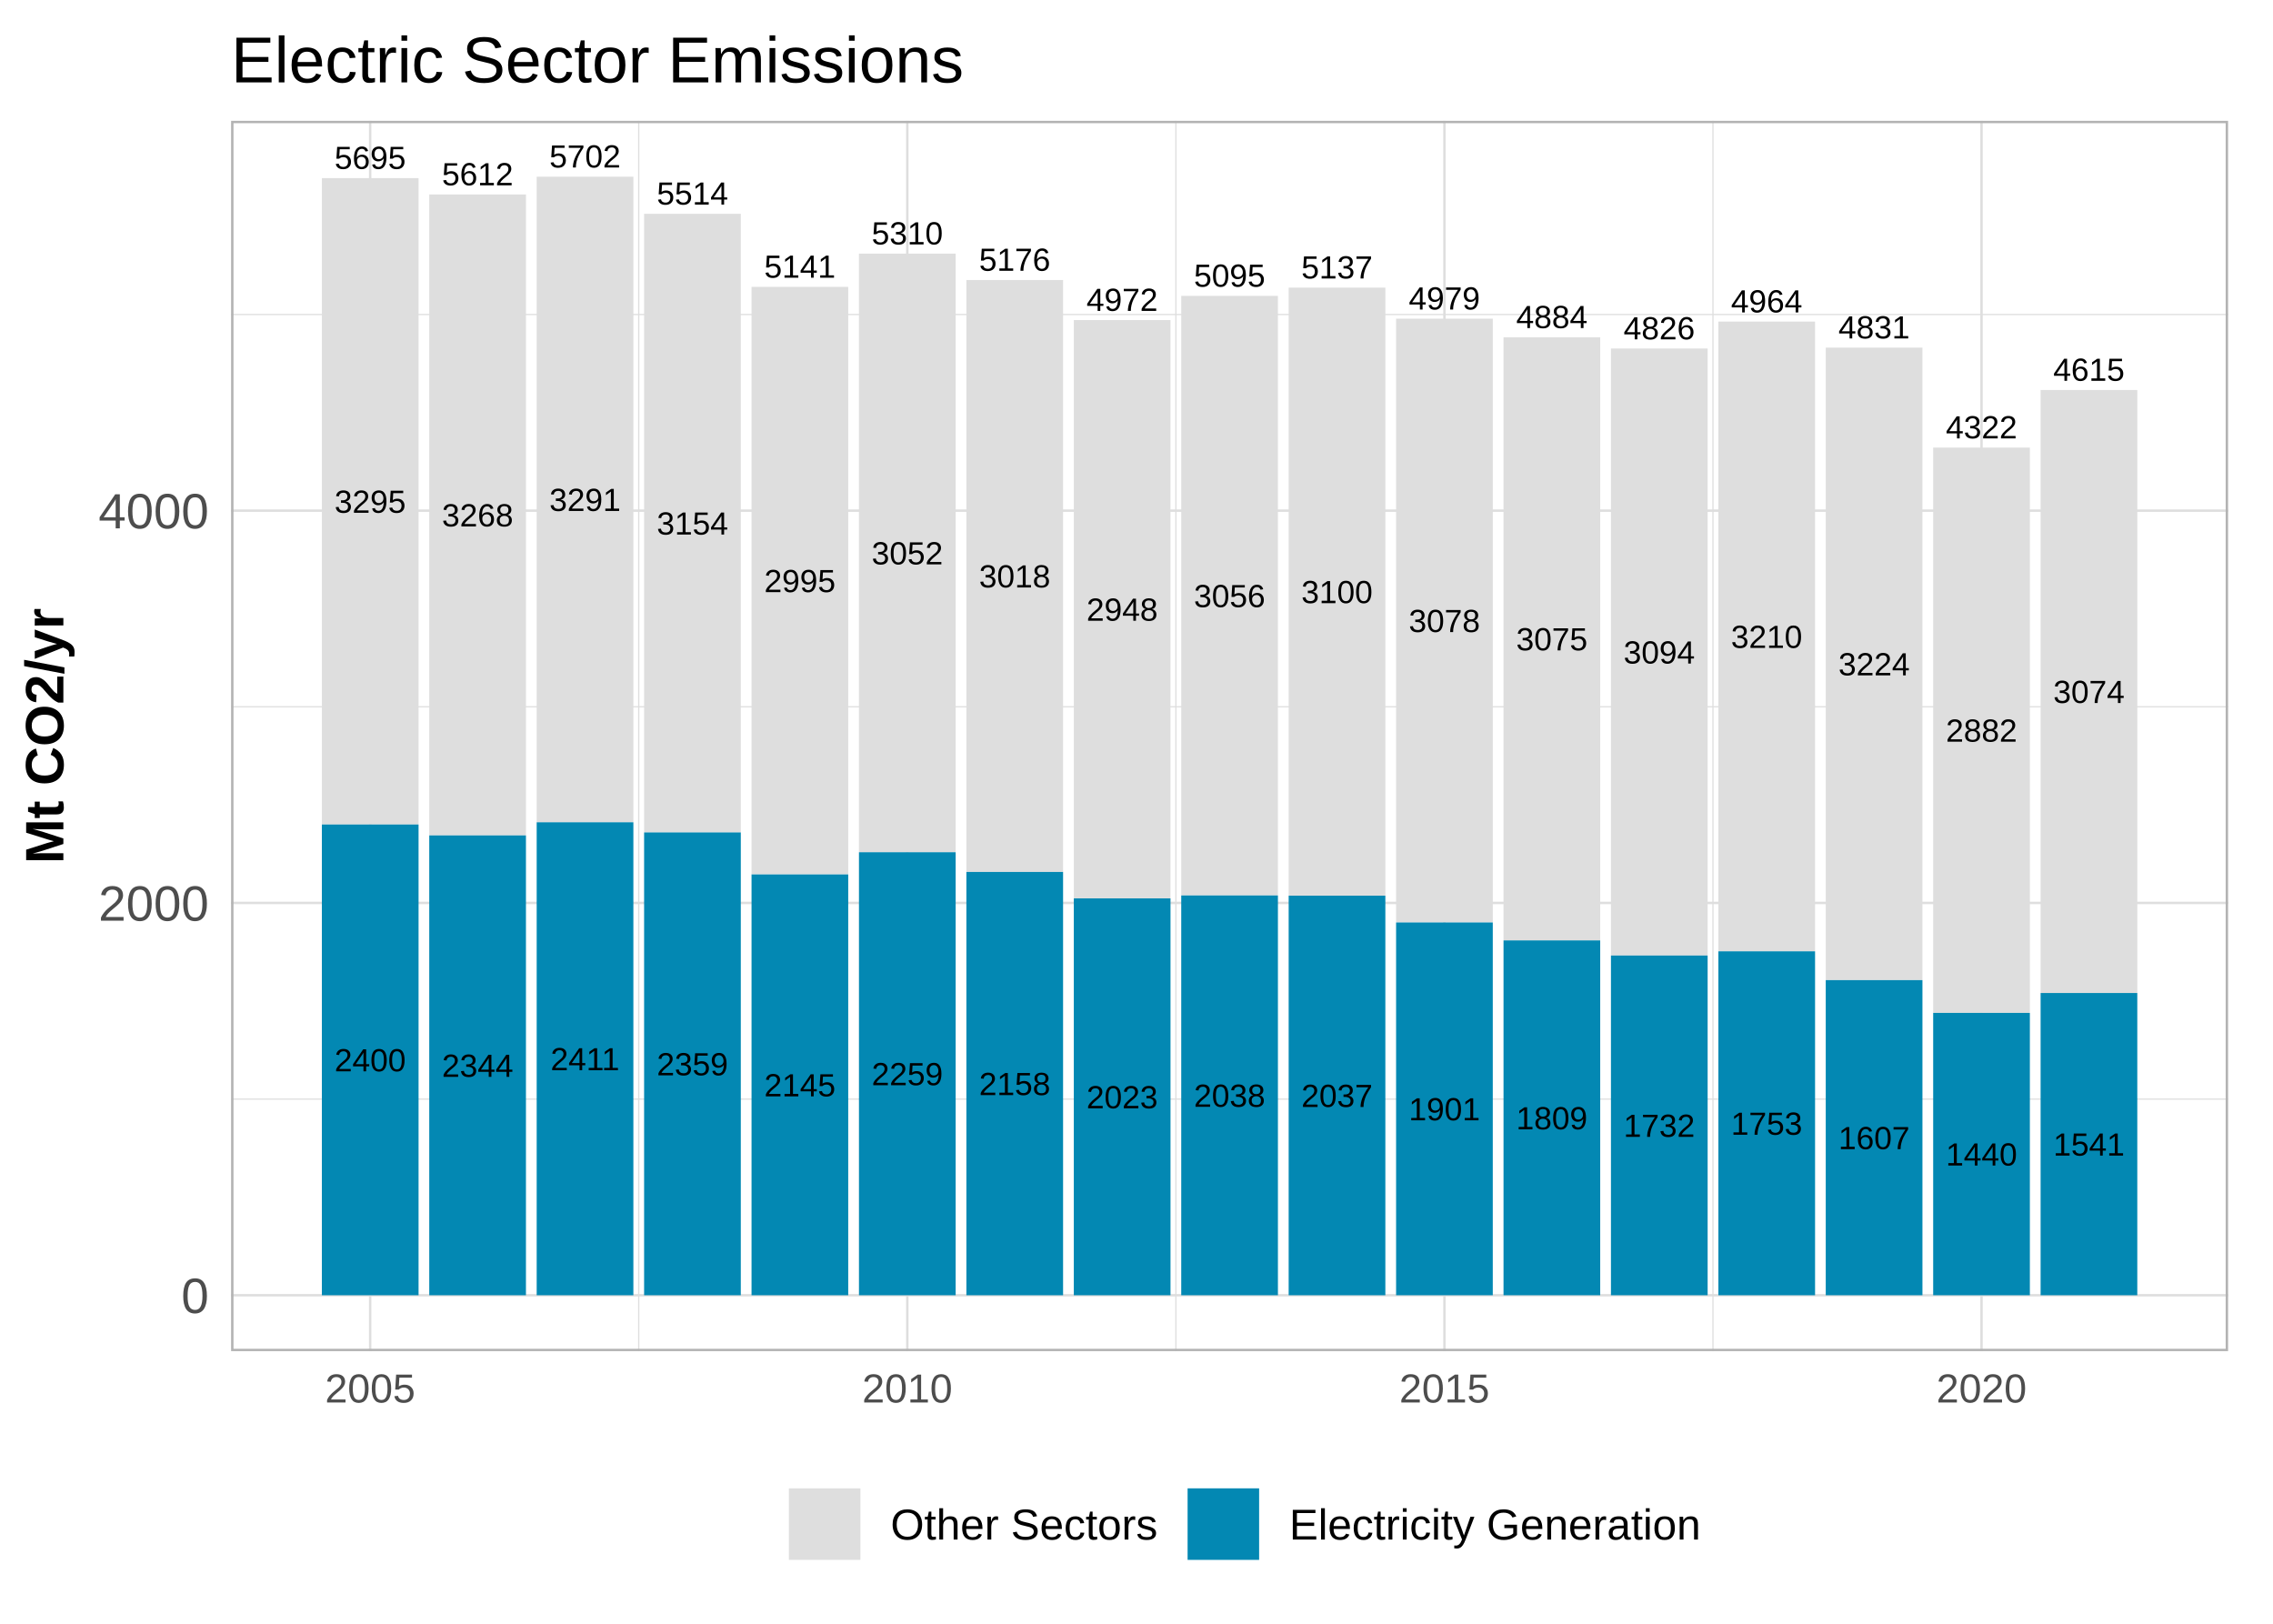
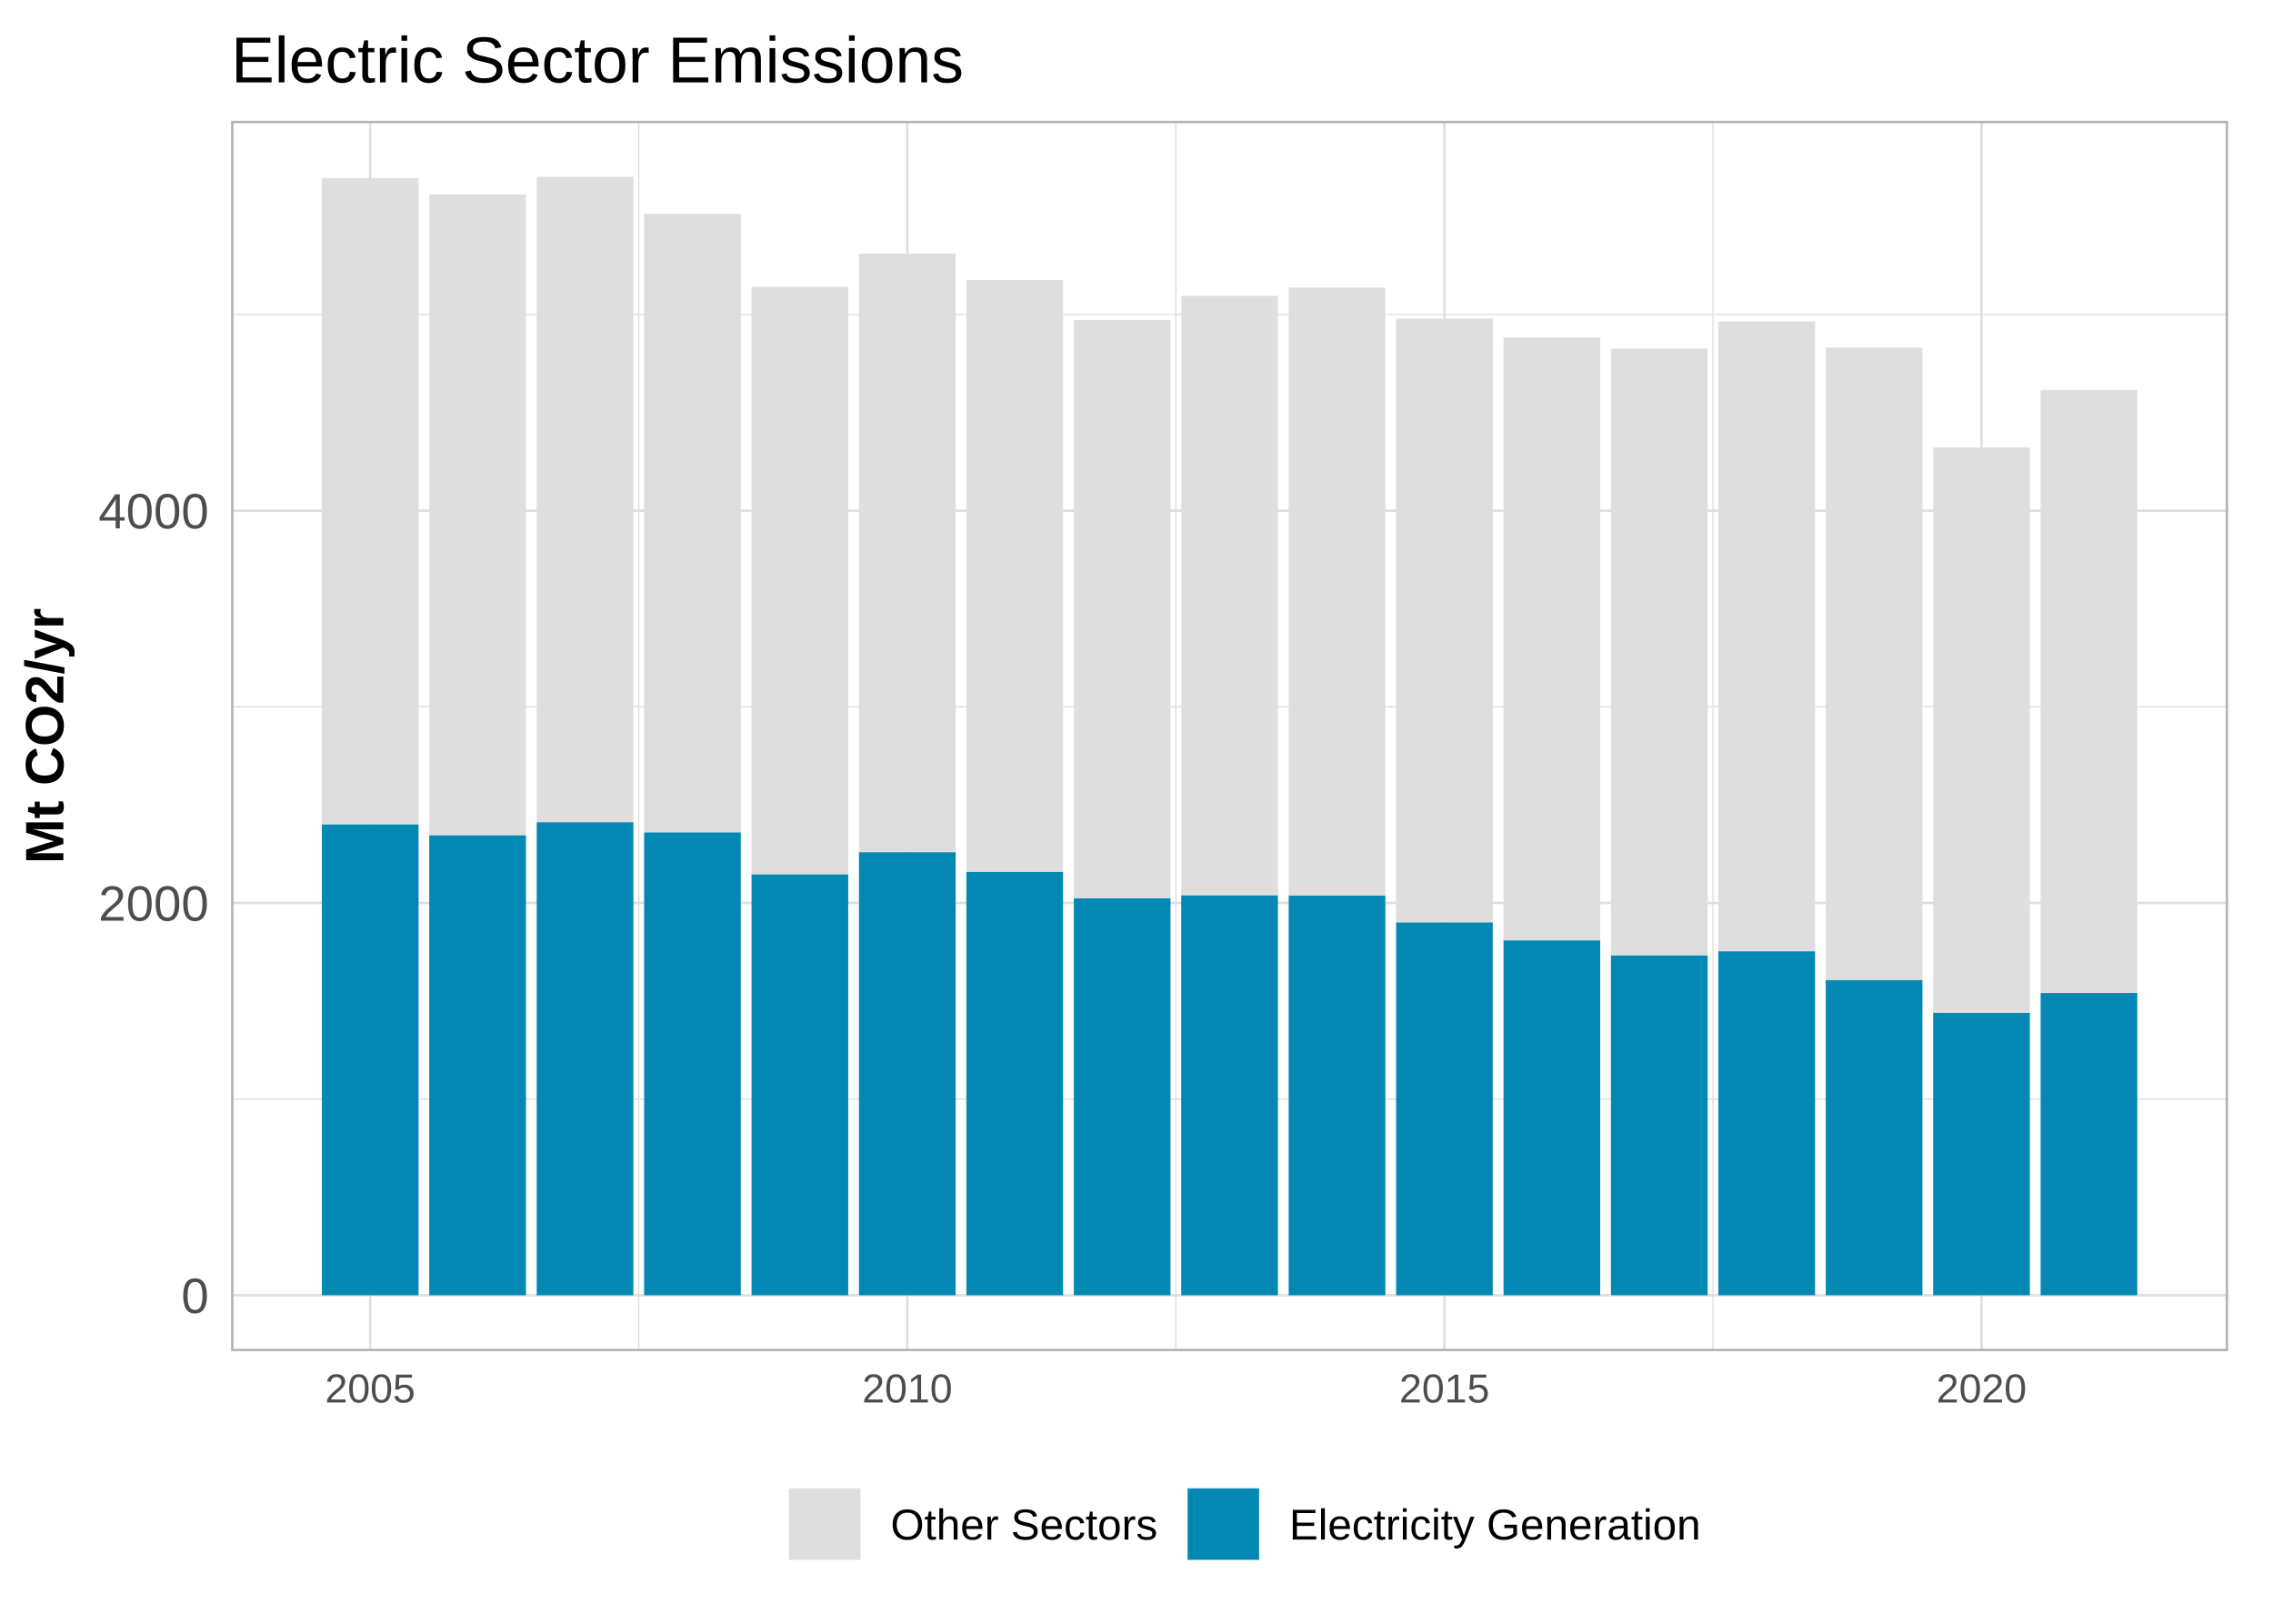
<svg xmlns="http://www.w3.org/2000/svg" class="svglite" width="504.00pt" height="360.00pt" viewBox="0 0 504.00 360.00">
  <defs>
    <style type="text/css">
    .svglite line, .svglite polyline, .svglite polygon, .svglite path, .svglite rect, .svglite circle {
      fill: none;
      stroke: #000000;
      stroke-linecap: round;
      stroke-linejoin: round;
      stroke-miterlimit: 10.00;
    }
    .svglite text {
      white-space: pre;
    }
  </style>
  </defs>
  <rect width="100%" height="100%" style="stroke: none; fill: #FFFFFF;" />
  <defs>
    <clipPath id="cpMC4wMHw1MDQuMDB8MC4wMHwzNjAuMDA=">
      <rect x="0.00" y="0.00" width="504.00" height="360.00" />
    </clipPath>
  </defs>
  <g clip-path="url(#cpMC4wMHw1MDQuMDB8MC4wMHwzNjAuMDA=)">
    <rect x="0.00" y="0.00" width="504.00" height="360.00" style="stroke-width: 1.07; stroke: #FFFFFF; fill: #FFFFFF;" />
  </g>
  <defs>
    <clipPath id="cpNTEuMjR8NDk0LjA0fDI2Ljc4fDI5OS41Nw==">
      <rect x="51.24" y="26.78" width="442.80" height="272.79" />
    </clipPath>
  </defs>
  <g clip-path="url(#cpNTEuMjR8NDk0LjA0fDI2Ljc4fDI5OS41Nw==)">
    <rect x="51.24" y="26.78" width="442.80" height="272.79" style="stroke-width: 1.07; stroke: none; fill: #FFFFFF;" />
    <polyline points="51.24,243.68 494.04,243.68 " style="stroke-width: 0.27; stroke: #DEDEDE; stroke-linecap: butt;" />
    <polyline points="51.24,156.70 494.04,156.70 " style="stroke-width: 0.27; stroke: #DEDEDE; stroke-linecap: butt;" />
    <polyline points="51.24,69.73 494.04,69.73 " style="stroke-width: 0.27; stroke: #DEDEDE; stroke-linecap: butt;" />
    <polyline points="141.63,299.57 141.63,26.78 " style="stroke-width: 0.27; stroke: #DEDEDE; stroke-linecap: butt;" />
    <polyline points="260.73,299.57 260.73,26.78 " style="stroke-width: 0.27; stroke: #DEDEDE; stroke-linecap: butt;" />
    <polyline points="379.82,299.57 379.82,26.78 " style="stroke-width: 0.27; stroke: #DEDEDE; stroke-linecap: butt;" />
    <polyline points="51.24,287.17 494.04,287.17 " style="stroke-width: 0.53; stroke: #DEDEDE; stroke-linecap: butt;" />
    <polyline points="51.24,200.19 494.04,200.19 " style="stroke-width: 0.53; stroke: #DEDEDE; stroke-linecap: butt;" />
    <polyline points="51.24,113.22 494.04,113.22 " style="stroke-width: 0.53; stroke: #DEDEDE; stroke-linecap: butt;" />
    <polyline points="82.08,299.57 82.08,26.78 " style="stroke-width: 0.53; stroke: #DEDEDE; stroke-linecap: butt;" />
    <polyline points="201.18,299.57 201.18,26.78 " style="stroke-width: 0.53; stroke: #DEDEDE; stroke-linecap: butt;" />
    <polyline points="320.28,299.57 320.28,26.78 " style="stroke-width: 0.53; stroke: #DEDEDE; stroke-linecap: butt;" />
    <polyline points="439.37,299.57 439.37,26.78 " style="stroke-width: 0.53; stroke: #DEDEDE; stroke-linecap: butt;" />
    <rect x="71.37" y="39.49" width="21.44" height="143.31" style="stroke-width: 1.07; stroke: none; stroke-linecap: butt; stroke-linejoin: miter; fill: #DEDEDE;" />
    <rect x="71.37" y="182.80" width="21.44" height="104.37" style="stroke-width: 1.07; stroke: none; stroke-linecap: butt; stroke-linejoin: miter; fill: #0388B3;" />
    <rect x="95.18" y="43.11" width="21.44" height="142.11" style="stroke-width: 1.07; stroke: none; stroke-linecap: butt; stroke-linejoin: miter; fill: #DEDEDE;" />
    <rect x="95.18" y="185.22" width="21.44" height="101.95" style="stroke-width: 1.07; stroke: none; stroke-linecap: butt; stroke-linejoin: miter; fill: #0388B3;" />
    <rect x="119.00" y="39.18" width="21.44" height="143.14" style="stroke-width: 1.07; stroke: none; stroke-linecap: butt; stroke-linejoin: miter; fill: #DEDEDE;" />
    <rect x="119.00" y="182.31" width="21.44" height="104.86" style="stroke-width: 1.07; stroke: none; stroke-linecap: butt; stroke-linejoin: miter; fill: #0388B3;" />
    <rect x="142.82" y="47.40" width="21.44" height="137.17" style="stroke-width: 1.07; stroke: none; stroke-linecap: butt; stroke-linejoin: miter; fill: #DEDEDE;" />
    <rect x="142.82" y="184.56" width="21.44" height="102.61" style="stroke-width: 1.07; stroke: none; stroke-linecap: butt; stroke-linejoin: miter; fill: #0388B3;" />
    <rect x="166.64" y="63.60" width="21.44" height="130.27" style="stroke-width: 1.07; stroke: none; stroke-linecap: butt; stroke-linejoin: miter; fill: #DEDEDE;" />
    <rect x="166.64" y="193.87" width="21.44" height="93.30" style="stroke-width: 1.07; stroke: none; stroke-linecap: butt; stroke-linejoin: miter; fill: #0388B3;" />
    <rect x="190.46" y="56.23" width="21.44" height="132.72" style="stroke-width: 1.07; stroke: none; stroke-linecap: butt; stroke-linejoin: miter; fill: #DEDEDE;" />
    <rect x="190.46" y="188.95" width="21.44" height="98.22" style="stroke-width: 1.07; stroke: none; stroke-linecap: butt; stroke-linejoin: miter; fill: #0388B3;" />
    <rect x="214.28" y="62.08" width="21.44" height="131.24" style="stroke-width: 1.07; stroke: none; stroke-linecap: butt; stroke-linejoin: miter; fill: #DEDEDE;" />
    <rect x="214.28" y="193.32" width="21.44" height="93.85" style="stroke-width: 1.07; stroke: none; stroke-linecap: butt; stroke-linejoin: miter; fill: #0388B3;" />
    <rect x="238.10" y="70.96" width="21.44" height="128.22" style="stroke-width: 1.07; stroke: none; stroke-linecap: butt; stroke-linejoin: miter; fill: #DEDEDE;" />
    <rect x="238.10" y="199.18" width="21.44" height="87.99" style="stroke-width: 1.07; stroke: none; stroke-linecap: butt; stroke-linejoin: miter; fill: #0388B3;" />
    <rect x="261.92" y="65.60" width="21.44" height="132.92" style="stroke-width: 1.07; stroke: none; stroke-linecap: butt; stroke-linejoin: miter; fill: #DEDEDE;" />
    <rect x="261.92" y="198.53" width="21.44" height="88.64" style="stroke-width: 1.07; stroke: none; stroke-linecap: butt; stroke-linejoin: miter; fill: #0388B3;" />
    <rect x="285.74" y="63.77" width="21.44" height="134.81" style="stroke-width: 1.07; stroke: none; stroke-linecap: butt; stroke-linejoin: miter; fill: #DEDEDE;" />
    <rect x="285.74" y="198.58" width="21.44" height="88.59" style="stroke-width: 1.07; stroke: none; stroke-linecap: butt; stroke-linejoin: miter; fill: #0388B3;" />
    <rect x="309.56" y="70.65" width="21.44" height="133.86" style="stroke-width: 1.07; stroke: none; stroke-linecap: butt; stroke-linejoin: miter; fill: #DEDEDE;" />
    <rect x="309.56" y="204.52" width="21.44" height="82.65" style="stroke-width: 1.07; stroke: none; stroke-linecap: butt; stroke-linejoin: miter; fill: #0388B3;" />
    <rect x="333.38" y="74.78" width="21.44" height="133.72" style="stroke-width: 1.07; stroke: none; stroke-linecap: butt; stroke-linejoin: miter; fill: #DEDEDE;" />
    <rect x="333.38" y="208.50" width="21.44" height="78.67" style="stroke-width: 1.07; stroke: none; stroke-linecap: butt; stroke-linejoin: miter; fill: #0388B3;" />
    <rect x="357.20" y="77.27" width="21.44" height="134.58" style="stroke-width: 1.07; stroke: none; stroke-linecap: butt; stroke-linejoin: miter; fill: #DEDEDE;" />
    <rect x="357.20" y="211.85" width="21.44" height="75.32" style="stroke-width: 1.07; stroke: none; stroke-linecap: butt; stroke-linejoin: miter; fill: #0388B3;" />
    <rect x="381.02" y="71.30" width="21.44" height="139.62" style="stroke-width: 1.07; stroke: none; stroke-linecap: butt; stroke-linejoin: miter; fill: #DEDEDE;" />
    <rect x="381.02" y="210.92" width="21.44" height="76.25" style="stroke-width: 1.07; stroke: none; stroke-linecap: butt; stroke-linejoin: miter; fill: #0388B3;" />
    <rect x="404.83" y="77.07" width="21.44" height="140.22" style="stroke-width: 1.07; stroke: none; stroke-linecap: butt; stroke-linejoin: miter; fill: #DEDEDE;" />
    <rect x="404.83" y="217.30" width="21.44" height="69.87" style="stroke-width: 1.07; stroke: none; stroke-linecap: butt; stroke-linejoin: miter; fill: #0388B3;" />
    <rect x="428.65" y="99.23" width="21.44" height="125.34" style="stroke-width: 1.07; stroke: none; stroke-linecap: butt; stroke-linejoin: miter; fill: #DEDEDE;" />
    <rect x="428.65" y="224.57" width="21.44" height="62.60" style="stroke-width: 1.07; stroke: none; stroke-linecap: butt; stroke-linejoin: miter; fill: #0388B3;" />
    <rect x="452.47" y="86.47" width="21.44" height="133.70" style="stroke-width: 1.07; stroke: none; stroke-linecap: butt; stroke-linejoin: miter; fill: #DEDEDE;" />
    <rect x="452.47" y="220.16" width="21.44" height="67.01" style="stroke-width: 1.07; stroke: none; stroke-linecap: butt; stroke-linejoin: miter; fill: #0388B3;" />
-     <text x="82.08" y="113.69" text-anchor="middle" style="font-size: 7.11px; font-family: &quot;Arial&quot;;" textLength="15.81px" lengthAdjust="spacingAndGlyphs">3295</text>
-     <text x="82.08" y="237.53" text-anchor="middle" style="font-size: 7.11px; font-family: &quot;Arial&quot;;" textLength="15.81px" lengthAdjust="spacingAndGlyphs">2400</text>
-     <text x="105.90" y="116.71" text-anchor="middle" style="font-size: 7.11px; font-family: &quot;Arial&quot;;" textLength="15.81px" lengthAdjust="spacingAndGlyphs">3268</text>
-     <text x="105.90" y="238.74" text-anchor="middle" style="font-size: 7.11px; font-family: &quot;Arial&quot;;" textLength="15.81px" lengthAdjust="spacingAndGlyphs">2344</text>
-     <text x="129.72" y="113.29" text-anchor="middle" style="font-size: 7.11px; font-family: &quot;Arial&quot;;" textLength="15.81px" lengthAdjust="spacingAndGlyphs">3291</text>
-     <text x="129.72" y="237.29" text-anchor="middle" style="font-size: 7.11px; font-family: &quot;Arial&quot;;" textLength="15.29px" lengthAdjust="spacingAndGlyphs">2411</text>
-     <text x="153.54" y="118.52" text-anchor="middle" style="font-size: 7.11px; font-family: &quot;Arial&quot;;" textLength="15.81px" lengthAdjust="spacingAndGlyphs">3154</text>
-     <text x="153.54" y="238.41" text-anchor="middle" style="font-size: 7.11px; font-family: &quot;Arial&quot;;" textLength="15.81px" lengthAdjust="spacingAndGlyphs">2359</text>
-     <text x="177.36" y="131.28" text-anchor="middle" style="font-size: 7.11px; font-family: &quot;Arial&quot;;" textLength="15.81px" lengthAdjust="spacingAndGlyphs">2995</text>
-     <text x="177.36" y="243.07" text-anchor="middle" style="font-size: 7.11px; font-family: &quot;Arial&quot;;" textLength="15.81px" lengthAdjust="spacingAndGlyphs">2145</text>
-     <text x="201.18" y="125.13" text-anchor="middle" style="font-size: 7.11px; font-family: &quot;Arial&quot;;" textLength="15.81px" lengthAdjust="spacingAndGlyphs">3052</text>
-     <text x="201.18" y="240.60" text-anchor="middle" style="font-size: 7.11px; font-family: &quot;Arial&quot;;" textLength="15.81px" lengthAdjust="spacingAndGlyphs">2259</text>
-     <text x="225.00" y="130.24" text-anchor="middle" style="font-size: 7.11px; font-family: &quot;Arial&quot;;" textLength="15.81px" lengthAdjust="spacingAndGlyphs">3018</text>
-     <text x="225.00" y="242.79" text-anchor="middle" style="font-size: 7.11px; font-family: &quot;Arial&quot;;" textLength="15.81px" lengthAdjust="spacingAndGlyphs">2158</text>
-     <text x="248.82" y="137.62" text-anchor="middle" style="font-size: 7.11px; font-family: &quot;Arial&quot;;" textLength="15.81px" lengthAdjust="spacingAndGlyphs">2948</text>
-     <text x="248.82" y="245.72" text-anchor="middle" style="font-size: 7.11px; font-family: &quot;Arial&quot;;" textLength="15.81px" lengthAdjust="spacingAndGlyphs">2023</text>
-     <text x="272.64" y="134.61" text-anchor="middle" style="font-size: 7.11px; font-family: &quot;Arial&quot;;" textLength="15.81px" lengthAdjust="spacingAndGlyphs">3056</text>
-     <text x="272.64" y="245.39" text-anchor="middle" style="font-size: 7.11px; font-family: &quot;Arial&quot;;" textLength="15.81px" lengthAdjust="spacingAndGlyphs">2038</text>
-     <text x="296.46" y="133.72" text-anchor="middle" style="font-size: 7.11px; font-family: &quot;Arial&quot;;" textLength="15.81px" lengthAdjust="spacingAndGlyphs">3100</text>
-     <text x="296.46" y="245.42" text-anchor="middle" style="font-size: 7.11px; font-family: &quot;Arial&quot;;" textLength="15.81px" lengthAdjust="spacingAndGlyphs">2037</text>
-     <text x="320.28" y="140.13" text-anchor="middle" style="font-size: 7.11px; font-family: &quot;Arial&quot;;" textLength="15.81px" lengthAdjust="spacingAndGlyphs">3078</text>
-     <text x="320.28" y="248.39" text-anchor="middle" style="font-size: 7.11px; font-family: &quot;Arial&quot;;" textLength="15.81px" lengthAdjust="spacingAndGlyphs">1901</text>
-     <text x="344.10" y="144.19" text-anchor="middle" style="font-size: 7.11px; font-family: &quot;Arial&quot;;" textLength="15.81px" lengthAdjust="spacingAndGlyphs">3075</text>
-     <text x="344.10" y="250.38" text-anchor="middle" style="font-size: 7.11px; font-family: &quot;Arial&quot;;" textLength="15.81px" lengthAdjust="spacingAndGlyphs">1809</text>
-     <text x="367.91" y="147.11" text-anchor="middle" style="font-size: 7.11px; font-family: &quot;Arial&quot;;" textLength="15.81px" lengthAdjust="spacingAndGlyphs">3094</text>
-     <text x="367.91" y="252.05" text-anchor="middle" style="font-size: 7.11px; font-family: &quot;Arial&quot;;" textLength="15.81px" lengthAdjust="spacingAndGlyphs">1732</text>
-     <text x="391.73" y="143.65" text-anchor="middle" style="font-size: 7.11px; font-family: &quot;Arial&quot;;" textLength="15.81px" lengthAdjust="spacingAndGlyphs">3210</text>
-     <text x="391.73" y="251.59" text-anchor="middle" style="font-size: 7.11px; font-family: &quot;Arial&quot;;" textLength="15.81px" lengthAdjust="spacingAndGlyphs">1753</text>
-     <text x="415.55" y="149.73" text-anchor="middle" style="font-size: 7.11px; font-family: &quot;Arial&quot;;" textLength="15.81px" lengthAdjust="spacingAndGlyphs">3224</text>
-     <text x="415.55" y="254.78" text-anchor="middle" style="font-size: 7.11px; font-family: &quot;Arial&quot;;" textLength="15.81px" lengthAdjust="spacingAndGlyphs">1607</text>
-     <text x="439.37" y="164.44" text-anchor="middle" style="font-size: 7.11px; font-family: &quot;Arial&quot;;" textLength="15.81px" lengthAdjust="spacingAndGlyphs">2882</text>
-     <text x="439.37" y="258.41" text-anchor="middle" style="font-size: 7.11px; font-family: &quot;Arial&quot;;" textLength="15.81px" lengthAdjust="spacingAndGlyphs">1440</text>
-     <text x="463.19" y="155.86" text-anchor="middle" style="font-size: 7.11px; font-family: &quot;Arial&quot;;" textLength="15.81px" lengthAdjust="spacingAndGlyphs">3074</text>
-     <text x="463.19" y="256.21" text-anchor="middle" style="font-size: 7.11px; font-family: &quot;Arial&quot;;" textLength="15.81px" lengthAdjust="spacingAndGlyphs">1541</text>
-     <text x="82.08" y="37.45" text-anchor="middle" style="font-size: 7.11px; font-family: &quot;Arial&quot;;" textLength="15.81px" lengthAdjust="spacingAndGlyphs">5695</text>
-     <text x="105.90" y="41.08" text-anchor="middle" style="font-size: 7.11px; font-family: &quot;Arial&quot;;" textLength="15.81px" lengthAdjust="spacingAndGlyphs">5612</text>
-     <text x="129.72" y="37.14" text-anchor="middle" style="font-size: 7.11px; font-family: &quot;Arial&quot;;" textLength="15.81px" lengthAdjust="spacingAndGlyphs">5702</text>
-     <text x="153.54" y="45.36" text-anchor="middle" style="font-size: 7.11px; font-family: &quot;Arial&quot;;" textLength="15.81px" lengthAdjust="spacingAndGlyphs">5514</text>
-     <text x="177.36" y="61.57" text-anchor="middle" style="font-size: 7.11px; font-family: &quot;Arial&quot;;" textLength="15.81px" lengthAdjust="spacingAndGlyphs">5141</text>
-     <text x="201.18" y="54.19" text-anchor="middle" style="font-size: 7.11px; font-family: &quot;Arial&quot;;" textLength="15.81px" lengthAdjust="spacingAndGlyphs">5310</text>
-     <text x="225.00" y="60.04" text-anchor="middle" style="font-size: 7.11px; font-family: &quot;Arial&quot;;" textLength="15.81px" lengthAdjust="spacingAndGlyphs">5176</text>
-     <text x="248.82" y="68.93" text-anchor="middle" style="font-size: 7.11px; font-family: &quot;Arial&quot;;" textLength="15.81px" lengthAdjust="spacingAndGlyphs">4972</text>
-     <text x="272.64" y="63.57" text-anchor="middle" style="font-size: 7.11px; font-family: &quot;Arial&quot;;" textLength="15.81px" lengthAdjust="spacingAndGlyphs">5095</text>
-     <text x="296.46" y="61.74" text-anchor="middle" style="font-size: 7.11px; font-family: &quot;Arial&quot;;" textLength="15.81px" lengthAdjust="spacingAndGlyphs">5137</text>
-     <text x="320.28" y="68.62" text-anchor="middle" style="font-size: 7.11px; font-family: &quot;Arial&quot;;" textLength="15.81px" lengthAdjust="spacingAndGlyphs">4979</text>
-     <text x="344.10" y="72.74" text-anchor="middle" style="font-size: 7.11px; font-family: &quot;Arial&quot;;" textLength="15.81px" lengthAdjust="spacingAndGlyphs">4884</text>
-     <text x="367.91" y="75.24" text-anchor="middle" style="font-size: 7.11px; font-family: &quot;Arial&quot;;" textLength="15.81px" lengthAdjust="spacingAndGlyphs">4826</text>
-     <text x="391.73" y="69.27" text-anchor="middle" style="font-size: 7.11px; font-family: &quot;Arial&quot;;" textLength="15.81px" lengthAdjust="spacingAndGlyphs">4964</text>
-     <text x="415.55" y="75.04" text-anchor="middle" style="font-size: 7.11px; font-family: &quot;Arial&quot;;" textLength="15.81px" lengthAdjust="spacingAndGlyphs">4831</text>
-     <text x="439.37" y="97.19" text-anchor="middle" style="font-size: 7.11px; font-family: &quot;Arial&quot;;" textLength="15.81px" lengthAdjust="spacingAndGlyphs">4322</text>
-     <text x="463.19" y="84.43" text-anchor="middle" style="font-size: 7.11px; font-family: &quot;Arial&quot;;" textLength="15.81px" lengthAdjust="spacingAndGlyphs">4615</text>
    <rect x="51.24" y="26.78" width="442.80" height="272.79" style="stroke-width: 1.07; stroke: #B3B3B3;" />
  </g>
  <g clip-path="url(#cpMC4wMHw1MDQuMDB8MC4wMHwzNjAuMDA=)">
    <text x="46.31" y="291.11" text-anchor="end" style="font-size: 11.00px;fill: #4D4D4D; font-family: &quot;Arial&quot;;" textLength="6.12px" lengthAdjust="spacingAndGlyphs">0</text>
    <text x="46.31" y="204.13" text-anchor="end" style="font-size: 11.00px;fill: #4D4D4D; font-family: &quot;Arial&quot;;" textLength="24.48px" lengthAdjust="spacingAndGlyphs">2000</text>
    <text x="46.31" y="117.15" text-anchor="end" style="font-size: 11.00px;fill: #4D4D4D; font-family: &quot;Arial&quot;;" textLength="24.48px" lengthAdjust="spacingAndGlyphs">4000</text>
    <text x="82.08" y="310.95" text-anchor="middle" style="font-size: 9.00px;fill: #4D4D4D; font-family: &quot;Arial&quot;;" textLength="20.02px" lengthAdjust="spacingAndGlyphs">2005</text>
    <text x="201.18" y="310.95" text-anchor="middle" style="font-size: 9.00px;fill: #4D4D4D; font-family: &quot;Arial&quot;;" textLength="20.02px" lengthAdjust="spacingAndGlyphs">2010</text>
    <text x="320.28" y="310.95" text-anchor="middle" style="font-size: 9.00px;fill: #4D4D4D; font-family: &quot;Arial&quot;;" textLength="20.02px" lengthAdjust="spacingAndGlyphs">2015</text>
    <text x="439.37" y="310.95" text-anchor="middle" style="font-size: 9.00px;fill: #4D4D4D; font-family: &quot;Arial&quot;;" textLength="20.02px" lengthAdjust="spacingAndGlyphs">2020</text>
    <text transform="translate(14.05,163.17) rotate(-90)" text-anchor="middle" style="font-size: 12.00px; font-weight: bold; font-family: &quot;Arial&quot;;" textLength="56.69px" lengthAdjust="spacingAndGlyphs">Mt CO2/yr</text>
    <rect x="162.76" y="323.79" width="219.76" height="28.24" style="stroke-width: 1.07; stroke: none; fill: #FFFFFF;" />
    <rect x="174.22" y="329.27" width="17.28" height="17.28" style="stroke-width: 1.07; stroke: none; fill: #FFFFFF;" />
    <rect x="174.92" y="329.98" width="15.86" height="15.86" style="stroke-width: 1.07; stroke: none; stroke-linecap: butt; stroke-linejoin: miter; fill: #DEDEDE;" />
    <rect x="262.62" y="329.27" width="17.28" height="17.28" style="stroke-width: 1.07; stroke: none; fill: #FFFFFF;" />
    <rect x="263.33" y="329.98" width="15.86" height="15.86" style="stroke-width: 1.07; stroke: none; stroke-linecap: butt; stroke-linejoin: miter; fill: #0388B3;" />
    <text x="197.47" y="341.34" style="font-size: 9.60px; font-family: &quot;Arial&quot;;" textLength="59.17px" lengthAdjust="spacingAndGlyphs">Other Sectors</text>
    <text x="285.88" y="341.34" style="font-size: 9.60px; font-family: &quot;Arial&quot;;" textLength="91.16px" lengthAdjust="spacingAndGlyphs">Electricity Generation</text>
    <text x="51.24" y="18.27" style="font-size: 14.40px; font-family: &quot;Arial&quot;;" textLength="162.37px" lengthAdjust="spacingAndGlyphs">Electric Sector Emissions</text>
  </g>
</svg>
